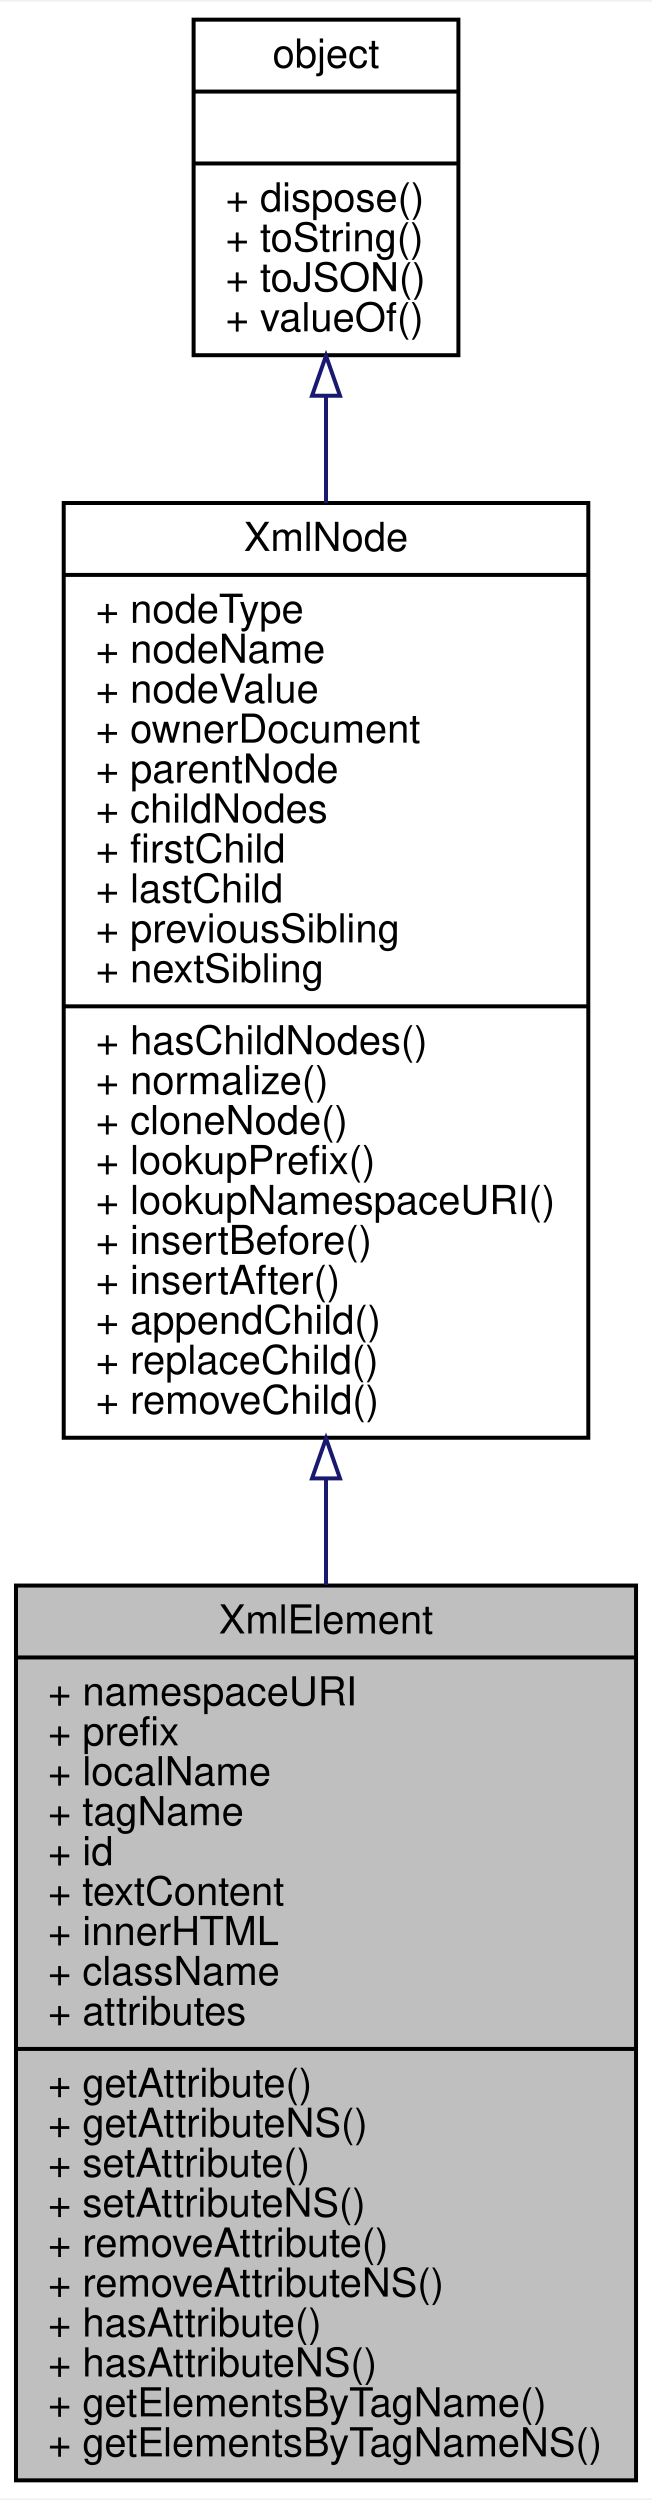
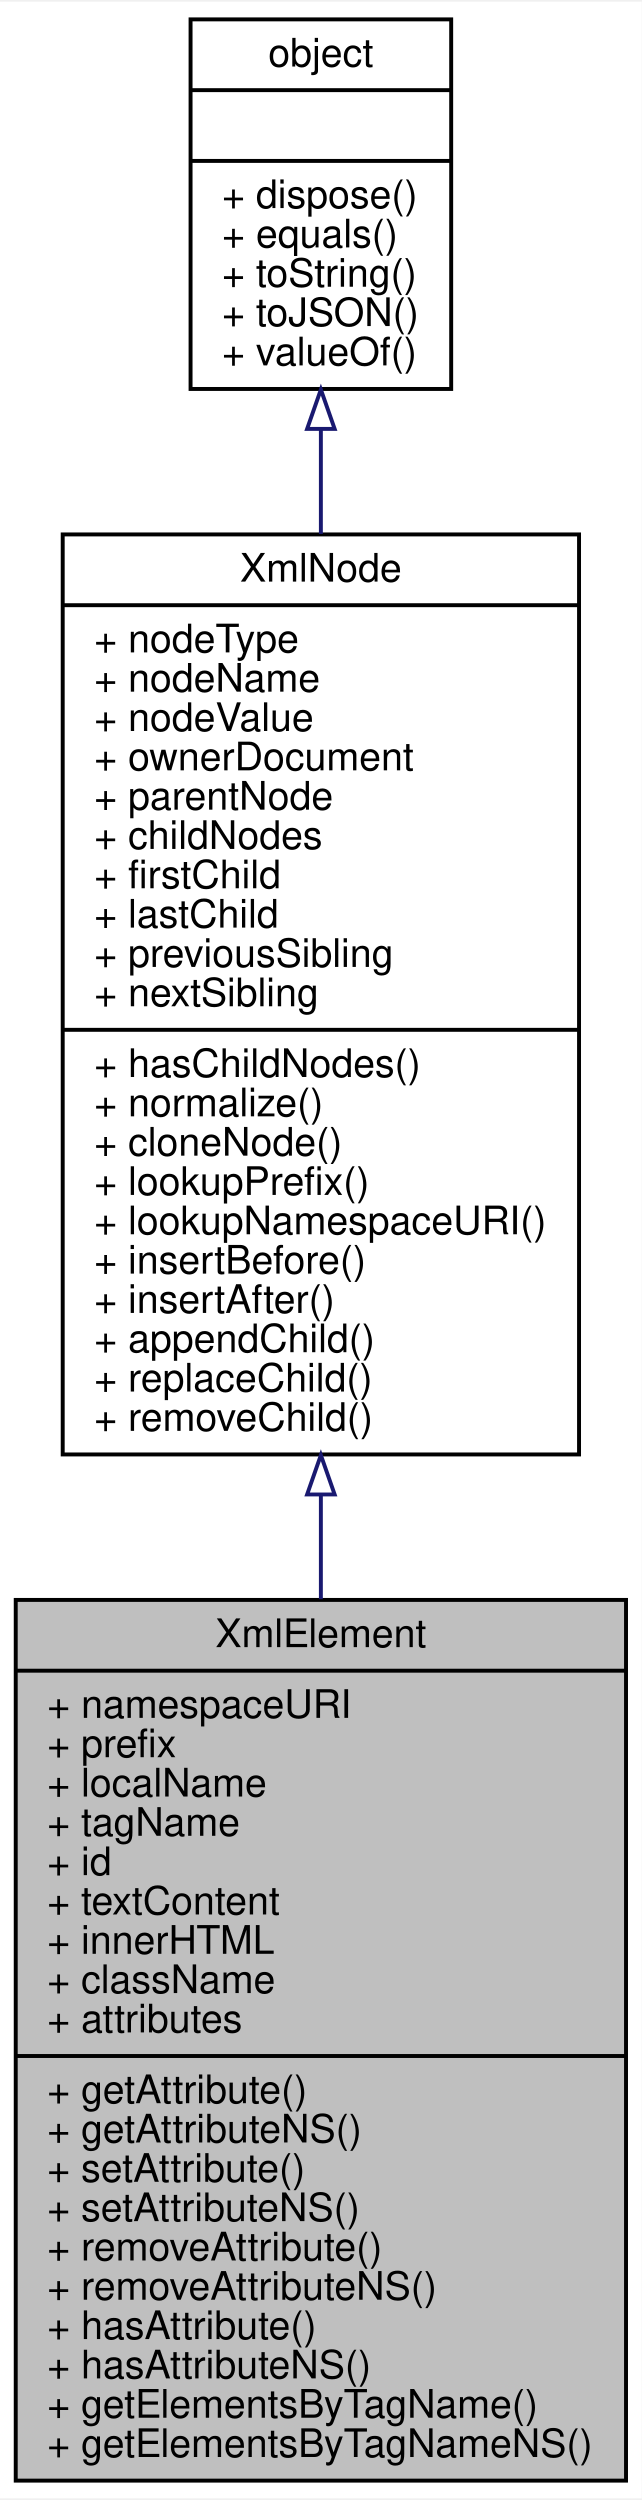
- <svg xmlns="http://www.w3.org/2000/svg" xmlns:xlink="http://www.w3.org/1999/xlink" width="163pt" height="625pt" viewBox="0.00 0.00 163.22 625.00">
-   <g id="graph0" class="graph" transform="scale(1 1) rotate(0) translate(4 621)">
-     <polygon fill="white" stroke="none" points="-4,4 -4,-621 159.224,-621 159.224,4 -4,4" />
+ <svg xmlns="http://www.w3.org/2000/svg" xmlns:xlink="http://www.w3.org/1999/xlink" width="163pt" height="635pt" viewBox="0.00 0.00 163.22 635.00">
+   <g id="graph0" class="graph" transform="scale(1 1) rotate(0) translate(4 631)">
+     <polygon fill="white" stroke="none" points="-4,4 -4,-631 159.224,-631 159.224,4 -4,4" />
    <g id="node1" class="node">
      <polygon fill="#bfbfbf" stroke="black" points="0,-0.5 0,-224.5 155.224,-224.5 155.224,-0.5 0,-0.5" />
      <text text-anchor="middle" x="77.612" y="-212.5" font-family="Helvetica,sans-Serif" font-size="10.00">XmlElement</text>
      <polyline fill="none" stroke="black" points="0,-206.5 155.224,-206.5 " />
      <text text-anchor="start" x="8" y="-194.5" font-family="Helvetica,sans-Serif" font-size="10.00">+ namespaceURI</text>
      <text text-anchor="start" x="8" y="-184.5" font-family="Helvetica,sans-Serif" font-size="10.00">+ prefix</text>
      <text text-anchor="start" x="8" y="-174.5" font-family="Helvetica,sans-Serif" font-size="10.00">+ localName</text>
      <text text-anchor="start" x="8" y="-164.5" font-family="Helvetica,sans-Serif" font-size="10.00">+ tagName</text>
      <text text-anchor="start" x="8" y="-154.5" font-family="Helvetica,sans-Serif" font-size="10.00">+ id</text>
      <text text-anchor="start" x="8" y="-144.5" font-family="Helvetica,sans-Serif" font-size="10.00">+ textContent</text>
      <text text-anchor="start" x="8" y="-134.5" font-family="Helvetica,sans-Serif" font-size="10.00">+ innerHTML</text>
      <text text-anchor="start" x="8" y="-124.5" font-family="Helvetica,sans-Serif" font-size="10.00">+ className</text>
      <text text-anchor="start" x="8" y="-114.5" font-family="Helvetica,sans-Serif" font-size="10.00">+ attributes</text>
      <polyline fill="none" stroke="black" points="0,-108.5 155.224,-108.5 " />
      <text text-anchor="start" x="8" y="-96.5" font-family="Helvetica,sans-Serif" font-size="10.00">+ getAttribute()</text>
      <text text-anchor="start" x="8" y="-86.5" font-family="Helvetica,sans-Serif" font-size="10.00">+ getAttributeNS()</text>
      <text text-anchor="start" x="8" y="-76.5" font-family="Helvetica,sans-Serif" font-size="10.00">+ setAttribute()</text>
      <text text-anchor="start" x="8" y="-66.5" font-family="Helvetica,sans-Serif" font-size="10.00">+ setAttributeNS()</text>
      <text text-anchor="start" x="8" y="-56.5" font-family="Helvetica,sans-Serif" font-size="10.00">+ removeAttribute()</text>
      <text text-anchor="start" x="8" y="-46.5" font-family="Helvetica,sans-Serif" font-size="10.00">+ removeAttributeNS()</text>
      <text text-anchor="start" x="8" y="-36.5" font-family="Helvetica,sans-Serif" font-size="10.00">+ hasAttribute()</text>
      <text text-anchor="start" x="8" y="-26.5" font-family="Helvetica,sans-Serif" font-size="10.00">+ hasAttributeNS()</text>
      <text text-anchor="start" x="8" y="-16.5" font-family="Helvetica,sans-Serif" font-size="10.00">+ getElementsByTagName()</text>
      <text text-anchor="start" x="8" y="-6.5" font-family="Helvetica,sans-Serif" font-size="10.00">+ getElementsByTagNameNS()</text>
    </g>
    <g id="node2" class="node">
      <g id="a_node2">
        <a xlink:href="../../dc/d8f/interfaceXmlNode.html" target="_top" xlink:title="XmlNode 对象是整个 DOM 的基础数据类型 ">
          <polygon fill="white" stroke="black" points="11.948,-261.5 11.948,-495.5 143.275,-495.5 143.275,-261.5 11.948,-261.5" />
          <text text-anchor="middle" x="77.612" y="-483.5" font-family="Helvetica,sans-Serif" font-size="10.00">XmlNode</text>
          <polyline fill="none" stroke="black" points="11.948,-477.5 143.275,-477.5 " />
          <text text-anchor="start" x="19.948" y="-465.5" font-family="Helvetica,sans-Serif" font-size="10.00">+ nodeType</text>
          <text text-anchor="start" x="19.948" y="-455.5" font-family="Helvetica,sans-Serif" font-size="10.00">+ nodeName</text>
          <text text-anchor="start" x="19.948" y="-445.5" font-family="Helvetica,sans-Serif" font-size="10.00">+ nodeValue</text>
          <text text-anchor="start" x="19.948" y="-435.5" font-family="Helvetica,sans-Serif" font-size="10.00">+ ownerDocument</text>
          <text text-anchor="start" x="19.948" y="-425.5" font-family="Helvetica,sans-Serif" font-size="10.00">+ parentNode</text>
          <text text-anchor="start" x="19.948" y="-415.5" font-family="Helvetica,sans-Serif" font-size="10.00">+ childNodes</text>
          <text text-anchor="start" x="19.948" y="-405.5" font-family="Helvetica,sans-Serif" font-size="10.00">+ firstChild</text>
          <text text-anchor="start" x="19.948" y="-395.5" font-family="Helvetica,sans-Serif" font-size="10.00">+ lastChild</text>
          <text text-anchor="start" x="19.948" y="-385.5" font-family="Helvetica,sans-Serif" font-size="10.00">+ previousSibling</text>
          <text text-anchor="start" x="19.948" y="-375.5" font-family="Helvetica,sans-Serif" font-size="10.00">+ nextSibling</text>
          <polyline fill="none" stroke="black" points="11.948,-369.5 143.275,-369.5 " />
          <text text-anchor="start" x="19.948" y="-357.5" font-family="Helvetica,sans-Serif" font-size="10.00">+ hasChildNodes()</text>
          <text text-anchor="start" x="19.948" y="-347.5" font-family="Helvetica,sans-Serif" font-size="10.00">+ normalize()</text>
          <text text-anchor="start" x="19.948" y="-337.5" font-family="Helvetica,sans-Serif" font-size="10.00">+ cloneNode()</text>
          <text text-anchor="start" x="19.948" y="-327.5" font-family="Helvetica,sans-Serif" font-size="10.00">+ lookupPrefix()</text>
          <text text-anchor="start" x="19.948" y="-317.5" font-family="Helvetica,sans-Serif" font-size="10.00">+ lookupNamespaceURI()</text>
          <text text-anchor="start" x="19.948" y="-307.5" font-family="Helvetica,sans-Serif" font-size="10.00">+ insertBefore()</text>
          <text text-anchor="start" x="19.948" y="-297.5" font-family="Helvetica,sans-Serif" font-size="10.00">+ insertAfter()</text>
          <text text-anchor="start" x="19.948" y="-287.5" font-family="Helvetica,sans-Serif" font-size="10.00">+ appendChild()</text>
          <text text-anchor="start" x="19.948" y="-277.5" font-family="Helvetica,sans-Serif" font-size="10.00">+ replaceChild()</text>
          <text text-anchor="start" x="19.948" y="-267.5" font-family="Helvetica,sans-Serif" font-size="10.00">+ removeChild()</text>
        </a>
      </g>
    </g>
    <g id="edge1" class="edge">
      <path fill="none" stroke="midnightblue" d="M77.612,-251.303C77.612,-242.409 77.612,-233.479 77.612,-224.677" />
      <polygon fill="none" stroke="midnightblue" points="74.112,-251.322 77.612,-261.322 81.112,-251.322 74.112,-251.322" />
    </g>
    <g id="node3" class="node">
      <g id="a_node3">
        <a xlink:href="../../db/d38/interfaceobject.html" target="_top" xlink:title="基础对象，所有对象均继承于此 ">
-           <polygon fill="white" stroke="black" points="44.468,-532.5 44.468,-616.5 110.756,-616.5 110.756,-532.5 44.468,-532.5" />
-           <text text-anchor="middle" x="77.612" y="-604.5" font-family="Helvetica,sans-Serif" font-size="10.00">object</text>
-           <polyline fill="none" stroke="black" points="44.468,-598.5 110.756,-598.5 " />
-           <text text-anchor="middle" x="77.612" y="-586.5" font-family="Helvetica,sans-Serif" font-size="10.00"> </text>
-           <polyline fill="none" stroke="black" points="44.468,-580.5 110.756,-580.5 " />
-           <text text-anchor="start" x="52.468" y="-568.5" font-family="Helvetica,sans-Serif" font-size="10.00">+ dispose()</text>
+           <polygon fill="white" stroke="black" points="44.468,-532.5 44.468,-626.5 110.756,-626.5 110.756,-532.5 44.468,-532.5" />
+           <text text-anchor="middle" x="77.612" y="-614.5" font-family="Helvetica,sans-Serif" font-size="10.00">object</text>
+           <polyline fill="none" stroke="black" points="44.468,-608.5 110.756,-608.5 " />
+           <text text-anchor="middle" x="77.612" y="-596.5" font-family="Helvetica,sans-Serif" font-size="10.00"> </text>
+           <polyline fill="none" stroke="black" points="44.468,-590.5 110.756,-590.5 " />
+           <text text-anchor="start" x="52.468" y="-578.5" font-family="Helvetica,sans-Serif" font-size="10.00">+ dispose()</text>
+           <text text-anchor="start" x="52.468" y="-568.5" font-family="Helvetica,sans-Serif" font-size="10.00">+ equals()</text>
          <text text-anchor="start" x="52.468" y="-558.5" font-family="Helvetica,sans-Serif" font-size="10.00">+ toString()</text>
          <text text-anchor="start" x="52.468" y="-548.5" font-family="Helvetica,sans-Serif" font-size="10.00">+ toJSON()</text>
          <text text-anchor="start" x="52.468" y="-538.5" font-family="Helvetica,sans-Serif" font-size="10.00">+ valueOf()</text>
        </a>
      </g>
    </g>
    <g id="edge2" class="edge">
-       <path fill="none" stroke="midnightblue" d="M77.612,-522.085C77.612,-513.706 77.612,-504.74 77.612,-495.536" />
-       <polygon fill="none" stroke="midnightblue" points="74.112,-522.358 77.612,-532.358 81.112,-522.358 74.112,-522.358" />
+       <path fill="none" stroke="midnightblue" d="M77.612,-522.285C77.612,-513.809 77.612,-504.811 77.612,-495.619" />
+       <polygon fill="none" stroke="midnightblue" points="74.112,-522.345 77.612,-532.345 81.112,-522.345 74.112,-522.345" />
    </g>
  </g>
</svg>
